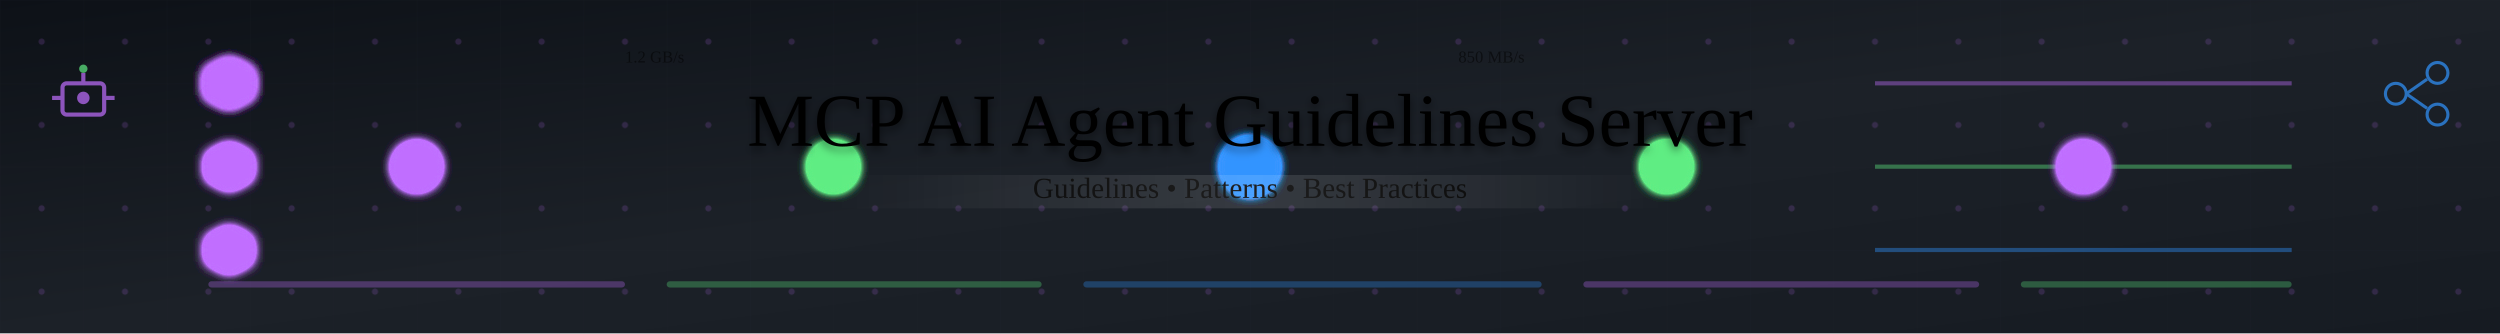
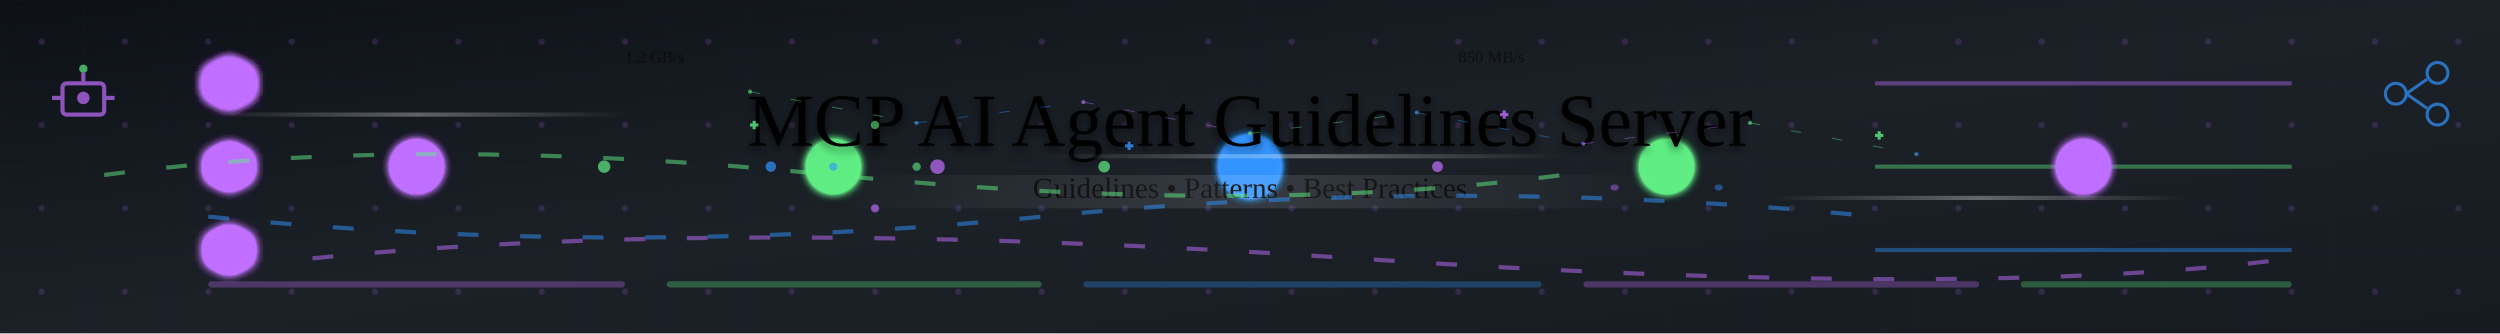
<svg xmlns="http://www.w3.org/2000/svg" width="1200" height="160" viewBox="0 0 1200 160" role="img" aria-label="Data Stream">
  <defs>
    <linearGradient id="bgDataGrad" x1="0%" y1="0%" x2="100%" y2="100%">
      <stop offset="0%" style="stop-color:#0d1117;stop-opacity:1">
-         <animate attributeName="stop-color" values="#0d1117;#161b22;#0d1117" dur="12s" repeatCount="indefinite" />
+         <animate attributeName="stop-color" values="#0d1117;#161b22;#0d1117" dur="6.0s" repeatCount="indefinite" />
      </stop>
      <stop offset="50%" style="stop-color:#1c2128;stop-opacity:1" />
      <stop offset="100%" style="stop-color:#161b22;stop-opacity:1">
-         <animate attributeName="stop-color" values="#161b22;#0d1117;#161b22" dur="12s" repeatCount="indefinite" />
+         <animate attributeName="stop-color" values="#161b22;#0d1117;#161b22" dur="6.0s" repeatCount="indefinite" />
      </stop>
    </linearGradient>
    <radialGradient id="packetGlow" cx="50%" cy="50%" r="50%">
      <stop offset="0%" style="stop-color:#C06EFF;stop-opacity:1" />
      <stop offset="50%" style="stop-color:#5FED83;stop-opacity:0.6" />
      <stop offset="100%" style="stop-color:#3094FF;stop-opacity:0" />
    </radialGradient>
    <filter id="glow" x="-50%" y="-50%" width="200%" height="200%">
      <feGaussianBlur stdDeviation="3" result="blur" />
      <feColorMatrix in="blur" type="matrix" values="1 0 0 0 0  0 1 0 0 0  0 0 1 0 0  0 0 0 8 0" result="glow" />
      <feMerge>
        <feMergeNode in="glow" />
        <feMergeNode in="SourceGraphic" />
      </feMerge>
    </filter>
    <filter id="dropShadow" x="-50%" y="-50%" width="200%" height="200%">
      <feGaussianBlur in="SourceAlpha" stdDeviation="2" />
      <feOffset dx="0" dy="2" result="offsetblur" />
      <feFlood flood-color="#000000" flood-opacity="0.5" />
      <feComposite in2="offsetblur" operator="in" />
      <feMerge>
        <feMergeNode />
        <feMergeNode in="SourceGraphic" />
      </feMerge>
    </filter>
    <linearGradient id="shine04" x1="0%" y1="0%" x2="100%" y2="0%">
      <stop offset="0%" style="stop-color:#ffffff;stop-opacity:0" />
      <stop offset="50%" style="stop-color:#ffffff;stop-opacity:0.8" />
      <stop offset="100%" style="stop-color:#ffffff;stop-opacity:0" />
-       <animate attributeName="x1" values="-100%;200%" dur="3s" repeatCount="indefinite" />
-       <animate attributeName="x2" values="0%;300%" dur="3s" repeatCount="indefinite" />
+       <animate attributeName="x1" values="-100%;200%" dur="1.5s" repeatCount="indefinite" />
+       <animate attributeName="x2" values="0%;300%" dur="1.5s" repeatCount="indefinite" />
    </linearGradient>
    <pattern id="dataGrid" x="0" y="0" width="40" height="40" patternUnits="userSpaceOnUse">
      <path d="M 0 0 L 40 0 M 0 0 L 0 40" stroke="#30363d" stroke-width="0.5" opacity="0.3" />
      <circle cx="20" cy="20" r="1.5" fill="#C06EFF" opacity="0.4" />
    </pattern>
    <polygon id="hexPacket" points="10,0 20,5 20,15 10,20 0,15 0,5" fill="#C06EFF" />
  </defs>
  <style>
    @media (prefers-color-scheme: dark) {
      .text-primary { fill: #f0f6fc; font-family: 'SF Pro Display', -apple-system, BlinkMacSystemFont, 'Segoe UI', 'Roboto', 'Helvetica Neue', Arial, sans-serif; font-weight: 700; letter-spacing: -0.5px; }
      .text-secondary { fill: #8b949e; font-family: 'SF Pro Text', -apple-system, BlinkMacSystemFont, 'Segoe UI', 'Roboto', 'Helvetica Neue', Arial, sans-serif; font-weight: 500; letter-spacing: 0.5px; }
    }
    @media (prefers-color-scheme: light) {
      .text-primary { fill: #24292f; font-family: 'SF Pro Display', -apple-system, BlinkMacSystemFont, 'Segoe UI', 'Roboto', 'Helvetica Neue', Arial, sans-serif; font-weight: 700; letter-spacing: -0.5px; }
      .text-secondary { fill: #57606a; font-family: 'SF Pro Text', -apple-system, BlinkMacSystemFont, 'Segoe UI', 'Roboto', 'Helvetica Neue', Arial, sans-serif; font-weight: 500; letter-spacing: 0.5px; }
    }
    
    .data-packet { 
      animation: packet-flow 4s linear infinite; 
      filter: url(#glow);
    }
    @keyframes packet-flow {
-       0% { opacity: 0; transform: translateX(0) scale(0.5); }
-       10% { opacity: 1; transform: translateX(100px) scale(1); }
-       90% { opacity: 1; transform: translateX(900px) scale(1); }
-       100% { opacity: 0; transform: translateX(1000px) scale(0.5); }
+       0% { opacity: 0; transform: translateX(0) scale(1.0); }
+       10% { opacity: 1; transform: translateX(200.0px) scale(2.0); }
+       90% { opacity: 1; transform: translateX(1800.0px) scale(2.0); }
+       100% { opacity: 0; transform: translateX(2000.0px) scale(1.0); }
    }
    
    .network-node {
      animation: node-pulse 3s cubic-bezier(0.4, 0, 0.2, 1) infinite;
      transform-origin: center;
    }
    @keyframes node-pulse {
-       0%, 100% { opacity: 0.5; transform: scale(1); }
-       50% { opacity: 1; transform: scale(1.2); }
+       0%, 100% { opacity: 0.5; transform: scale(2.0); }
+       50% { opacity: 1; transform: scale(2.4); }
    }
    
    .stream-line {
      stroke-dasharray: 800;
      stroke-dashoffset: 800;
      animation: stream-draw 5s linear infinite;
    }
    @keyframes stream-draw {
      to { stroke-dashoffset: 0; }
    }
    
    .bandwidth-wave {
      animation: wave-move 3s ease-in-out infinite;
    }
    @keyframes wave-move {
      0%, 100% { d: path("M 0 80 Q 200 60, 400 80 T 800 80 T 1200 80"); }
      50% { d: path("M 0 80 Q 200 100, 400 80 T 800 80 T 1200 80"); }
    }
    
    .router-blink {
      animation: router-activity 2s cubic-bezier(0.4, 0, 0.6, 1) infinite;
    }
    @keyframes router-activity {
      0%, 100% { opacity: 0.3; }
      50% { opacity: 1; }
    }
    
    @media (prefers-reduced-motion: reduce) { 
      * { animation: none !important; } 
    }
-   </style>
+   
+     /* Enhanced header particle effects */
+     .h-particle {
+       animation: h-particle-rise 5s ease-out infinite;
+     }
+     @keyframes h-particle-rise {
+       0% { opacity: 0; transform: translateY(60px) scale(0); }
+       50% { opacity: 1; transform: translateY(30px) scale(2.5); }
+       100% { opacity: 0; transform: translateY(0) scale(0); }
+     }
+     
+     .h-sparkle {
+       animation: h-sparkle-twinkle 2s ease-in-out infinite;
+       transform-origin: center;
+     }
+     @keyframes h-sparkle-twinkle {
+       0%, 100% { opacity: 0; transform: scale(0) rotate(0deg); }
+       50% { opacity: 1; transform: scale(3) rotate(180deg); }
+     }
+     
+     /* Energy waves */
+     .h-energy {
+       stroke-dasharray: 10 20;
+       animation: h-energy-pulse 4s linear infinite;
+     }
+     @keyframes h-energy-pulse {
+       to { stroke-dashoffset: -200; }
+     }
+     
+     /* Orbital elements */
+     .h-orbit {
+       animation: h-orbit-spin 15s linear infinite;
+       transform-origin: center;
+     }
+     @keyframes h-orbit-spin {
+       to { transform: rotate(360deg); }
+     }
+     
+     /* Glow intensity */
+     .h-glow-intense {
+       animation: h-glow-pulse 3s ease-in-out infinite;
+     }
+     @keyframes h-glow-pulse {
+       0%, 100% { filter: drop-shadow(0 0 5px currentColor); opacity: 0.6; }
+       50% { filter: drop-shadow(0 0 15px currentColor); opacity: 1; }
+     }
+     
+     /* Beam effect */
+     .h-beam {
+       animation: h-beam-sweep 5s ease-in-out infinite;
+       transform-origin: center;
+     }
+     @keyframes h-beam-sweep {
+       0%, 100% { opacity: 0; transform: scaleX(0); }
+       50% { opacity: 0.8; transform: scaleX(4); }
+     }
+     
+     /* Constellation effect */
+     .h-star {
+       animation: h-star-blink 4s ease-in-out infinite;
+     }
+     @keyframes h-star-blink {
+       0%, 100% { opacity: 0.2; r: 1px; }
+       50% { opacity: 1; r: 3px; }
+     }
+     
+     /* Network lines */
+     .h-network {
+       stroke-dasharray: 5 15;
+       animation: h-network-pulse 6s linear infinite;
+       opacity: 0.4;
+     }
+     @keyframes h-network-pulse {
+       0%, 100% { opacity: 0.2; }
+       50% { opacity: 0.8; stroke-dashoffset: -100; }
+     }
+     
+     </style>
  <rect width="1200" height="160" fill="url(#bgDataGrad)" />
  <rect width="1200" height="160" fill="url(#dataGrid)" opacity="0.4" />
  <path class="stream-line" d="M 100 40 L 1100 40" fill="none" stroke="#C06EFF" stroke-width="2" opacity="0.4" style="animation-delay: 0s" />
  <path class="stream-line" d="M 100 80 L 1100 80" fill="none" stroke="#5FED83" stroke-width="2" opacity="0.4" style="animation-delay: 1s" />
  <path class="stream-line" d="M 100 120 L 1100 120" fill="none" stroke="#3094FF" stroke-width="2" opacity="0.4" style="animation-delay: 2s" />
  <g filter="url(#glow)">
    <circle class="network-node" cx="200" cy="80" r="10" fill="#C06EFF" style="animation-delay: 0s" />
    <circle class="network-node" cx="400" cy="80" r="10" fill="#5FED83" style="animation-delay: 0.5s" />
    <circle class="network-node" cx="600" cy="80" r="12" fill="#3094FF" style="animation-delay: 1s" />
    <circle class="network-node" cx="800" cy="80" r="10" fill="#5FED83" style="animation-delay: 1.5s" />
    <circle class="network-node" cx="1000" cy="80" r="10" fill="#C06EFF" style="animation-delay: 2s" />
  </g>
  <g class="data-packet" transform="translate(100, 30)" style="animation-delay: 0s">
    <use href="#hexPacket" opacity="0.8" />
  </g>
  <g class="data-packet" transform="translate(100, 70)" style="animation-delay: 1s">
    <use href="#hexPacket" fill="#5FED83" opacity="0.8" />
  </g>
  <g class="data-packet" transform="translate(100, 110)" style="animation-delay: 2s">
    <use href="#hexPacket" fill="#3094FF" opacity="0.8" />
  </g>
  <g class="data-packet" transform="translate(100, 30)" style="animation-delay: 3s">
    <use href="#hexPacket" fill="#C06EFF" opacity="0.8" />
  </g>
  <g opacity="0.3">
    <rect x="100" y="135" width="200" height="3" rx="1.5" fill="#C06EFF" />
    <rect x="320" y="135" width="180" height="3" rx="1.5" fill="#5FED83" />
    <rect x="520" y="135" width="220" height="3" rx="1.5" fill="#3094FF" />
    <rect x="760" y="135" width="190" height="3" rx="1.5" fill="#C06EFF" />
    <rect x="970" y="135" width="130" height="3" rx="1.5" fill="#5FED83" />
  </g>
  <g transform="translate(25, 30)" opacity="0.7">
    <rect x="5" y="10" width="20" height="15" rx="2" fill="none" stroke="#C06EFF" stroke-width="2" />
    <circle cx="15" cy="17" r="3" fill="#C06EFF" />
    <line x1="0" y1="17" x2="5" y2="17" stroke="#C06EFF" stroke-width="2" />
    <line x1="25" y1="17" x2="30" y2="17" stroke="#C06EFF" stroke-width="2" />
    <line x1="15" y1="5" x2="15" y2="10" stroke="#C06EFF" stroke-width="2" />
    <circle class="router-blink" cx="15" cy="3" r="2" fill="#5FED83" />
  </g>
  <g transform="translate(1150, 30)" opacity="0.7">
    <circle cx="0" cy="15" r="5" fill="none" stroke="#3094FF" stroke-width="1.5" />
    <circle cx="20" cy="5" r="5" fill="none" stroke="#3094FF" stroke-width="1.5" />
    <circle cx="20" cy="25" r="5" fill="none" stroke="#3094FF" stroke-width="1.5" />
    <line x1="5" y1="15" x2="15" y2="8" stroke="#3094FF" stroke-width="1.5" />
    <line x1="5" y1="15" x2="15" y2="22" stroke="#3094FF" stroke-width="1.5" />
  </g>
  <text x="300" y="30" class="text-secondary" font-size="8" opacity="0.5">1.2 GB/s</text>
  <text x="700" y="30" class="text-secondary" font-size="8" opacity="0.5">850 MB/s</text>
  <text x="600" y="70" text-anchor="middle" class="text-primary" font-size="36" filter="url(#dropShadow)">MCP AI Agent Guidelines Server</text>
  <text x="600" y="95" text-anchor="middle" class="subtitle text-secondary" font-size="14">Guidelines • Patterns • Best Practices</text>
  <rect x="400" y="84" width="400" height="16" fill="url(#shine04)" opacity="0.15" />
+   <g opacity="0.7">
+     <circle class="h-particle" cx="290" cy="80" r="3" fill="#5FED83" style="animation-delay: 0s" />
+     <circle class="h-particle" cx="370" cy="80" r="2.5" fill="#3094FF" style="animation-delay: 0.7s" />
+     <circle class="h-particle" cx="450" cy="80" r="3.5" fill="#C06EFF" style="animation-delay: 1.4s" />
+     <circle class="h-particle" cx="530" cy="80" r="2.8" fill="#5FED83" style="animation-delay: 2.1s" />
+     <circle class="h-particle" cx="610" cy="80" r="3.2" fill="#3094FF" style="animation-delay: 2.8s" />
+     <circle class="h-particle" cx="690" cy="80" r="2.6" fill="#C06EFF" style="animation-delay: 3.5s" />
+   </g>
+   <g opacity="0.8">
+     <path class="h-sparkle" d="M 360 60 L 364 60 M 362 58 L 362 62" stroke="#5FED83" stroke-width="1.5" style="animation-delay: 0s" />
+     <path class="h-sparkle" d="M 540 70 L 544 70 M 542 68 L 542 72" stroke="#3094FF" stroke-width="1.5" style="animation-delay: 0.5s" />
+     <path class="h-sparkle" d="M 720 55 L 724 55 M 722 53 L 722 57" stroke="#C06EFF" stroke-width="1.5" style="animation-delay: 1s" />
+     <path class="h-sparkle" d="M 900 65 L 904 65 M 902 63 L 902 67" stroke="#5FED83" stroke-width="1.5" style="animation-delay: 1.5s" />
+   </g>
+   <g opacity="0.5">
+     <path class="h-energy" d="M 50 84 Q 200 64, 400 84 T 750 84" stroke="#5FED83" stroke-width="2" fill="none" style="animation-delay: 0s" />
+     <path class="h-energy" d="M 100 104 Q 300 124, 500 104 T 900 104" stroke="#3094FF" stroke-width="2" fill="none" style="animation-delay: 1s" />
+     <path class="h-energy" d="M 150 124 Q 350 104, 650 124 T 1100 124" stroke="#C06EFF" stroke-width="2" fill="none" style="animation-delay: 2s" />
+   </g>
+   <g opacity="0.6">
+     <g class="h-orbit" transform="translate(420, 80)">
+       <circle cx="20" cy="0" r="2" fill="#5FED83" />
+       <circle cx="-20" cy="0" r="2" fill="#3094FF" />
+       <circle cx="0" cy="20" r="2" fill="#C06EFF" />
+       <circle cx="0" cy="-20" r="2" fill="#5FED83" />
+     </g>
+     <g class="h-orbit" transform="translate(800, 90)" style="animation-direction: reverse; animation-duration: 20s;">
+       <ellipse cx="25" cy="0" rx="2" ry="1.5" fill="#3094FF" opacity="0.7" />
+       <ellipse cx="-25" cy="0" rx="2" ry="1.5" fill="#C06EFF" opacity="0.7" />
+     </g>
+   </g>
+   <g opacity="0.4">
+     <rect class="h-beam" x="100" y="54" width="200" height="2" fill="url(#shine04)" style="animation-delay: 0s" />
+     <rect class="h-beam" x="500" y="74" width="250" height="2" fill="url(#shine04)" style="animation-delay: 1.5s" />
+     <rect class="h-beam" x="850" y="94" width="200" height="2" fill="url(#shine04)" style="animation-delay: 3s" />
+   </g>
+   <g class="h-glow-intense" opacity="0.6">
+     <circle class="h-star" cx="360" cy="44" r="1" fill="#5FED83" style="animation-delay: 0s" />
+     <circle class="h-star" cx="440" cy="59" r="1" fill="#3094FF" style="animation-delay: 0.4s" />
+     <circle class="h-star" cx="520" cy="49" r="1" fill="#C06EFF" style="animation-delay: 0.8s" />
+     <circle class="h-star" cx="600" cy="64" r="1" fill="#5FED83" style="animation-delay: 1.2s" />
+     <circle class="h-star" cx="680" cy="54" r="1" fill="#3094FF" style="animation-delay: 1.6s" />
+     <circle class="h-star" cx="760" cy="69" r="1" fill="#C06EFF" style="animation-delay: 2s" />
+     <circle class="h-star" cx="840" cy="59" r="1" fill="#5FED83" style="animation-delay: 2.4s" />
+     <circle class="h-star" cx="920" cy="74" r="1" fill="#3094FF" style="animation-delay: 2.8s" />
+   </g>
+   <g class="h-network">
+     <line x1="360" y1="44" x2="440" y2="59" stroke="#5FED83" stroke-width="0.5" />
+     <line x1="440" y1="59" x2="520" y2="49" stroke="#3094FF" stroke-width="0.5" />
+     <line x1="520" y1="49" x2="600" y2="64" stroke="#C06EFF" stroke-width="0.5" />
+     <line x1="600" y1="64" x2="680" y2="54" stroke="#5FED83" stroke-width="0.5" />
+     <line x1="680" y1="54" x2="760" y2="69" stroke="#3094FF" stroke-width="0.5" />
+     <line x1="760" y1="69" x2="840" y2="59" stroke="#C06EFF" stroke-width="0.5" />
+     <line x1="840" y1="59" x2="920" y2="74" stroke="#5FED83" stroke-width="0.5" />
+   </g>
</svg>
